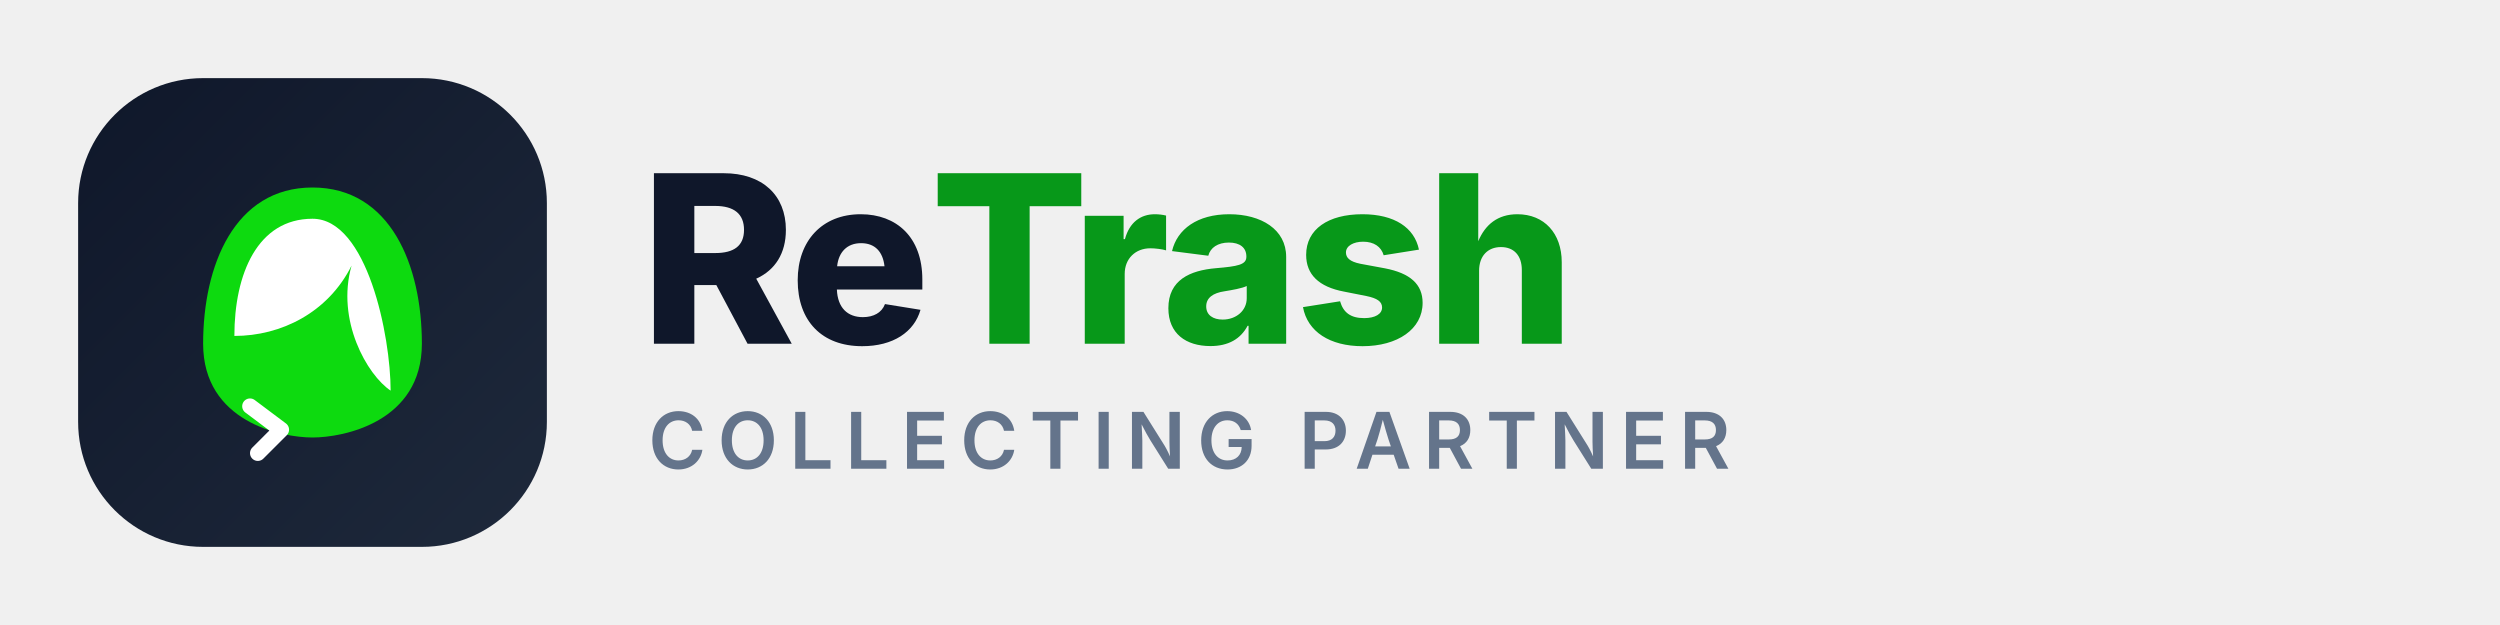
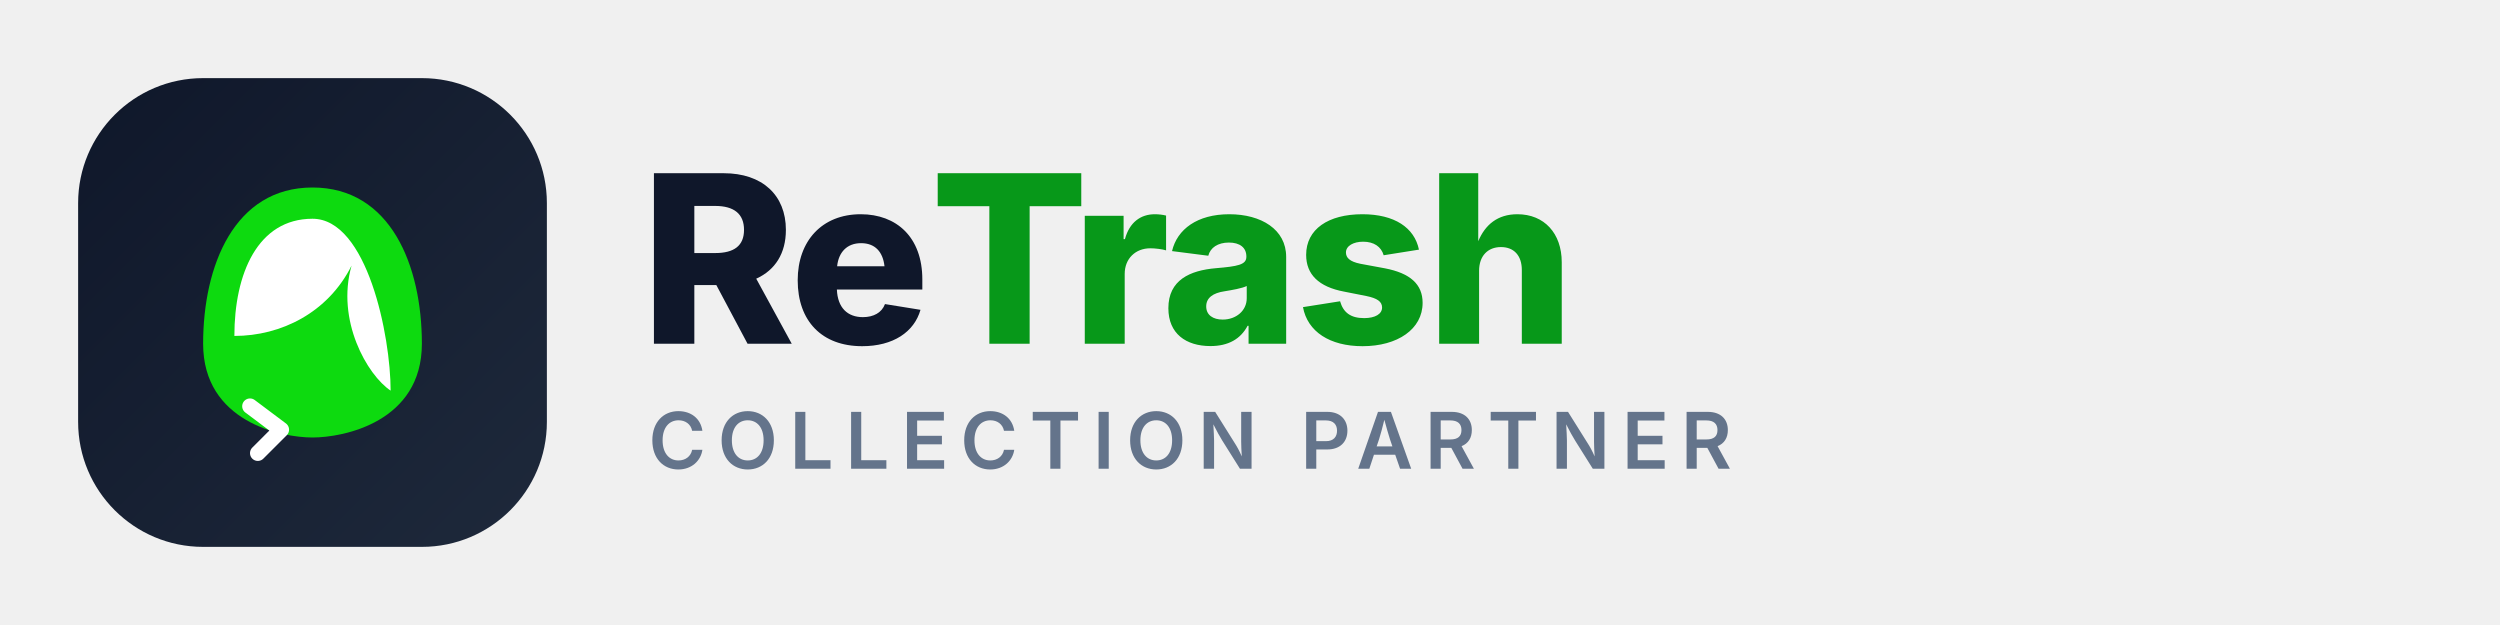
<svg xmlns="http://www.w3.org/2000/svg" viewBox="0 0 320 80" fill="none">
  <g transform="translate(10, 10)">
    <rect width="60" height="60" rx="16" fill="url(#retrash_grad)" />
    <path d="M30 14C20 14 16 24 16 34C16 44 26 46 30 46C34 46 44 44 44 34C44 24 40 14 30 14Z" fill="#0CEE0B" opacity="0.9" />
    <path d="M30 18C23 18 20 25 20 33C26 33 32 30 35 24C33 31 37 38 40 40C40 33 37 18 30 18Z" fill="#FFFFFF" />
    <path d="M22 42L26 45L23 48" stroke="#FFFFFF" stroke-width="2" stroke-linecap="round" stroke-linejoin="round" />
  </g>
  <text x="82" y="44" font-family="'Poppins', 'Inter', system-ui, sans-serif" font-weight="800" font-size="30" fill="#0F172A" letter-spacing="-0.5">
    Re<tspan fill="#079819">Trash</tspan>
  </text>
  <text x="83" y="60" font-family="'Inter', system-ui, sans-serif" font-weight="600" font-size="10" fill="#64748B" letter-spacing="1.5">
-     COLLECTING PARTNER
+     COLLECTION PARTNER
  </text>
  <defs>
    <linearGradient id="retrash_grad" x1="0" y1="0" x2="60" y2="60" gradientUnits="userSpaceOnUse">
      <stop offset="0%" stop-color="#0F172A" />
      <stop offset="100%" stop-color="#1E293B" />
    </linearGradient>
  </defs>
</svg>
